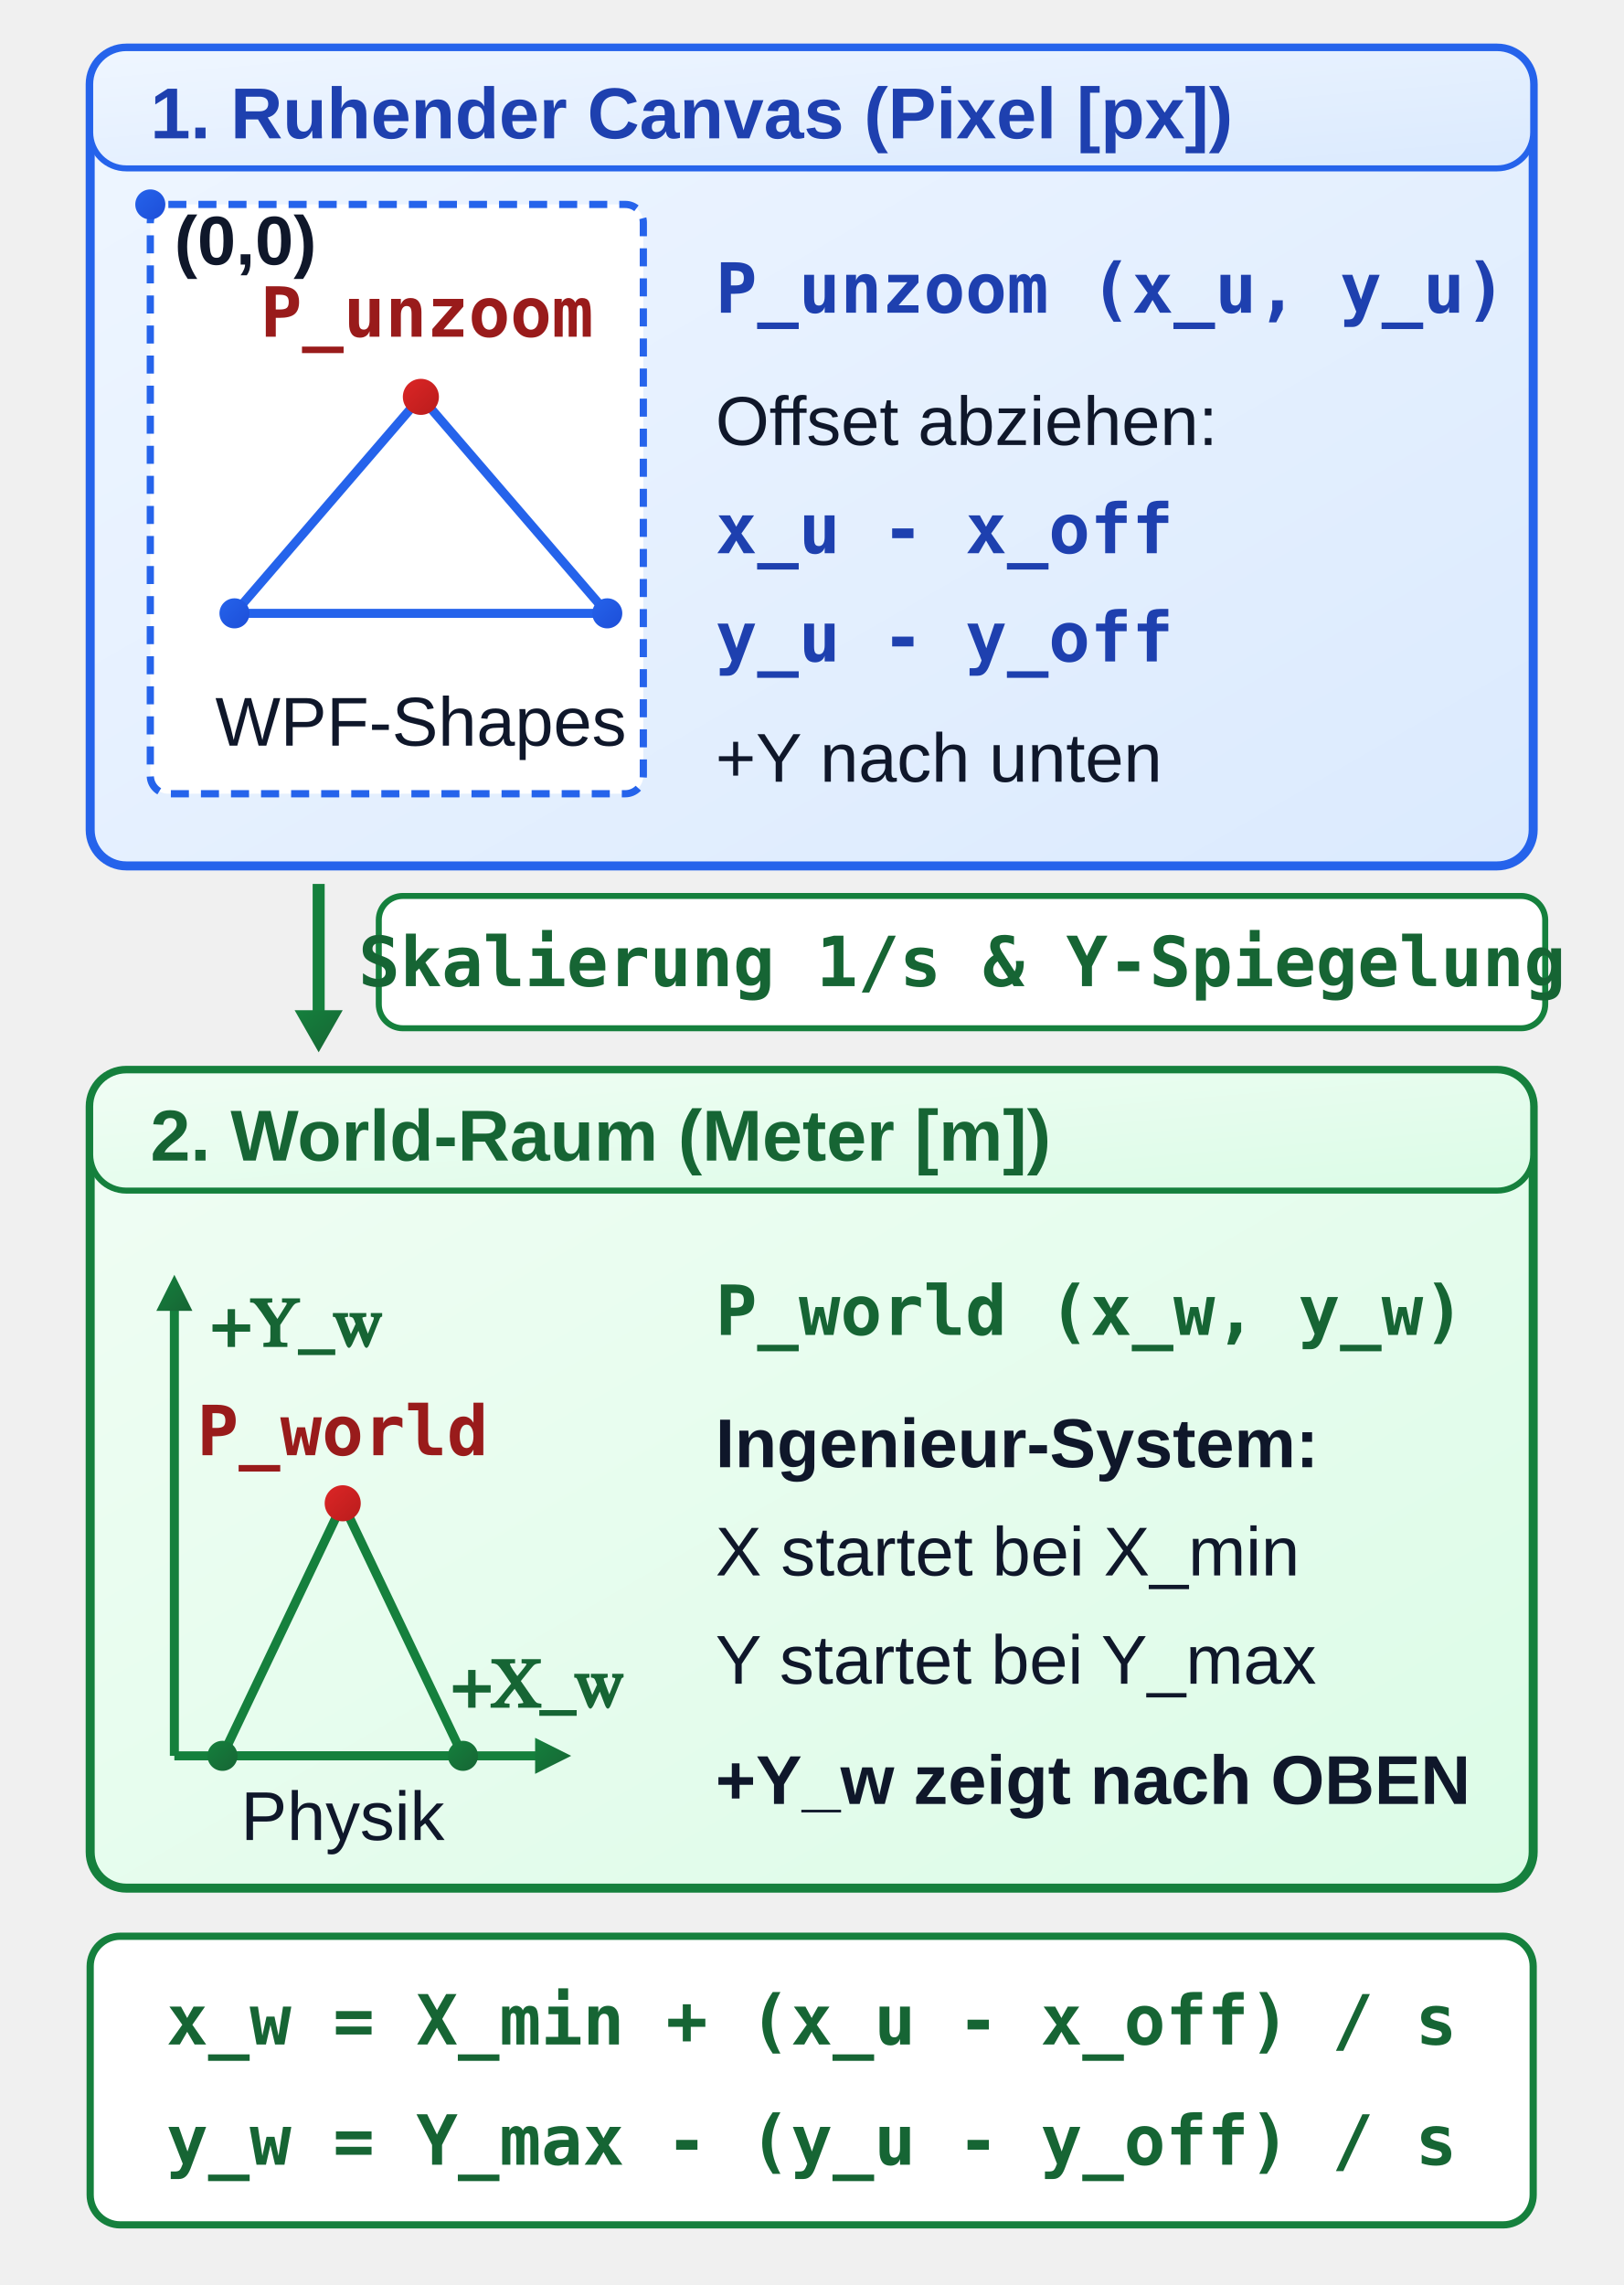
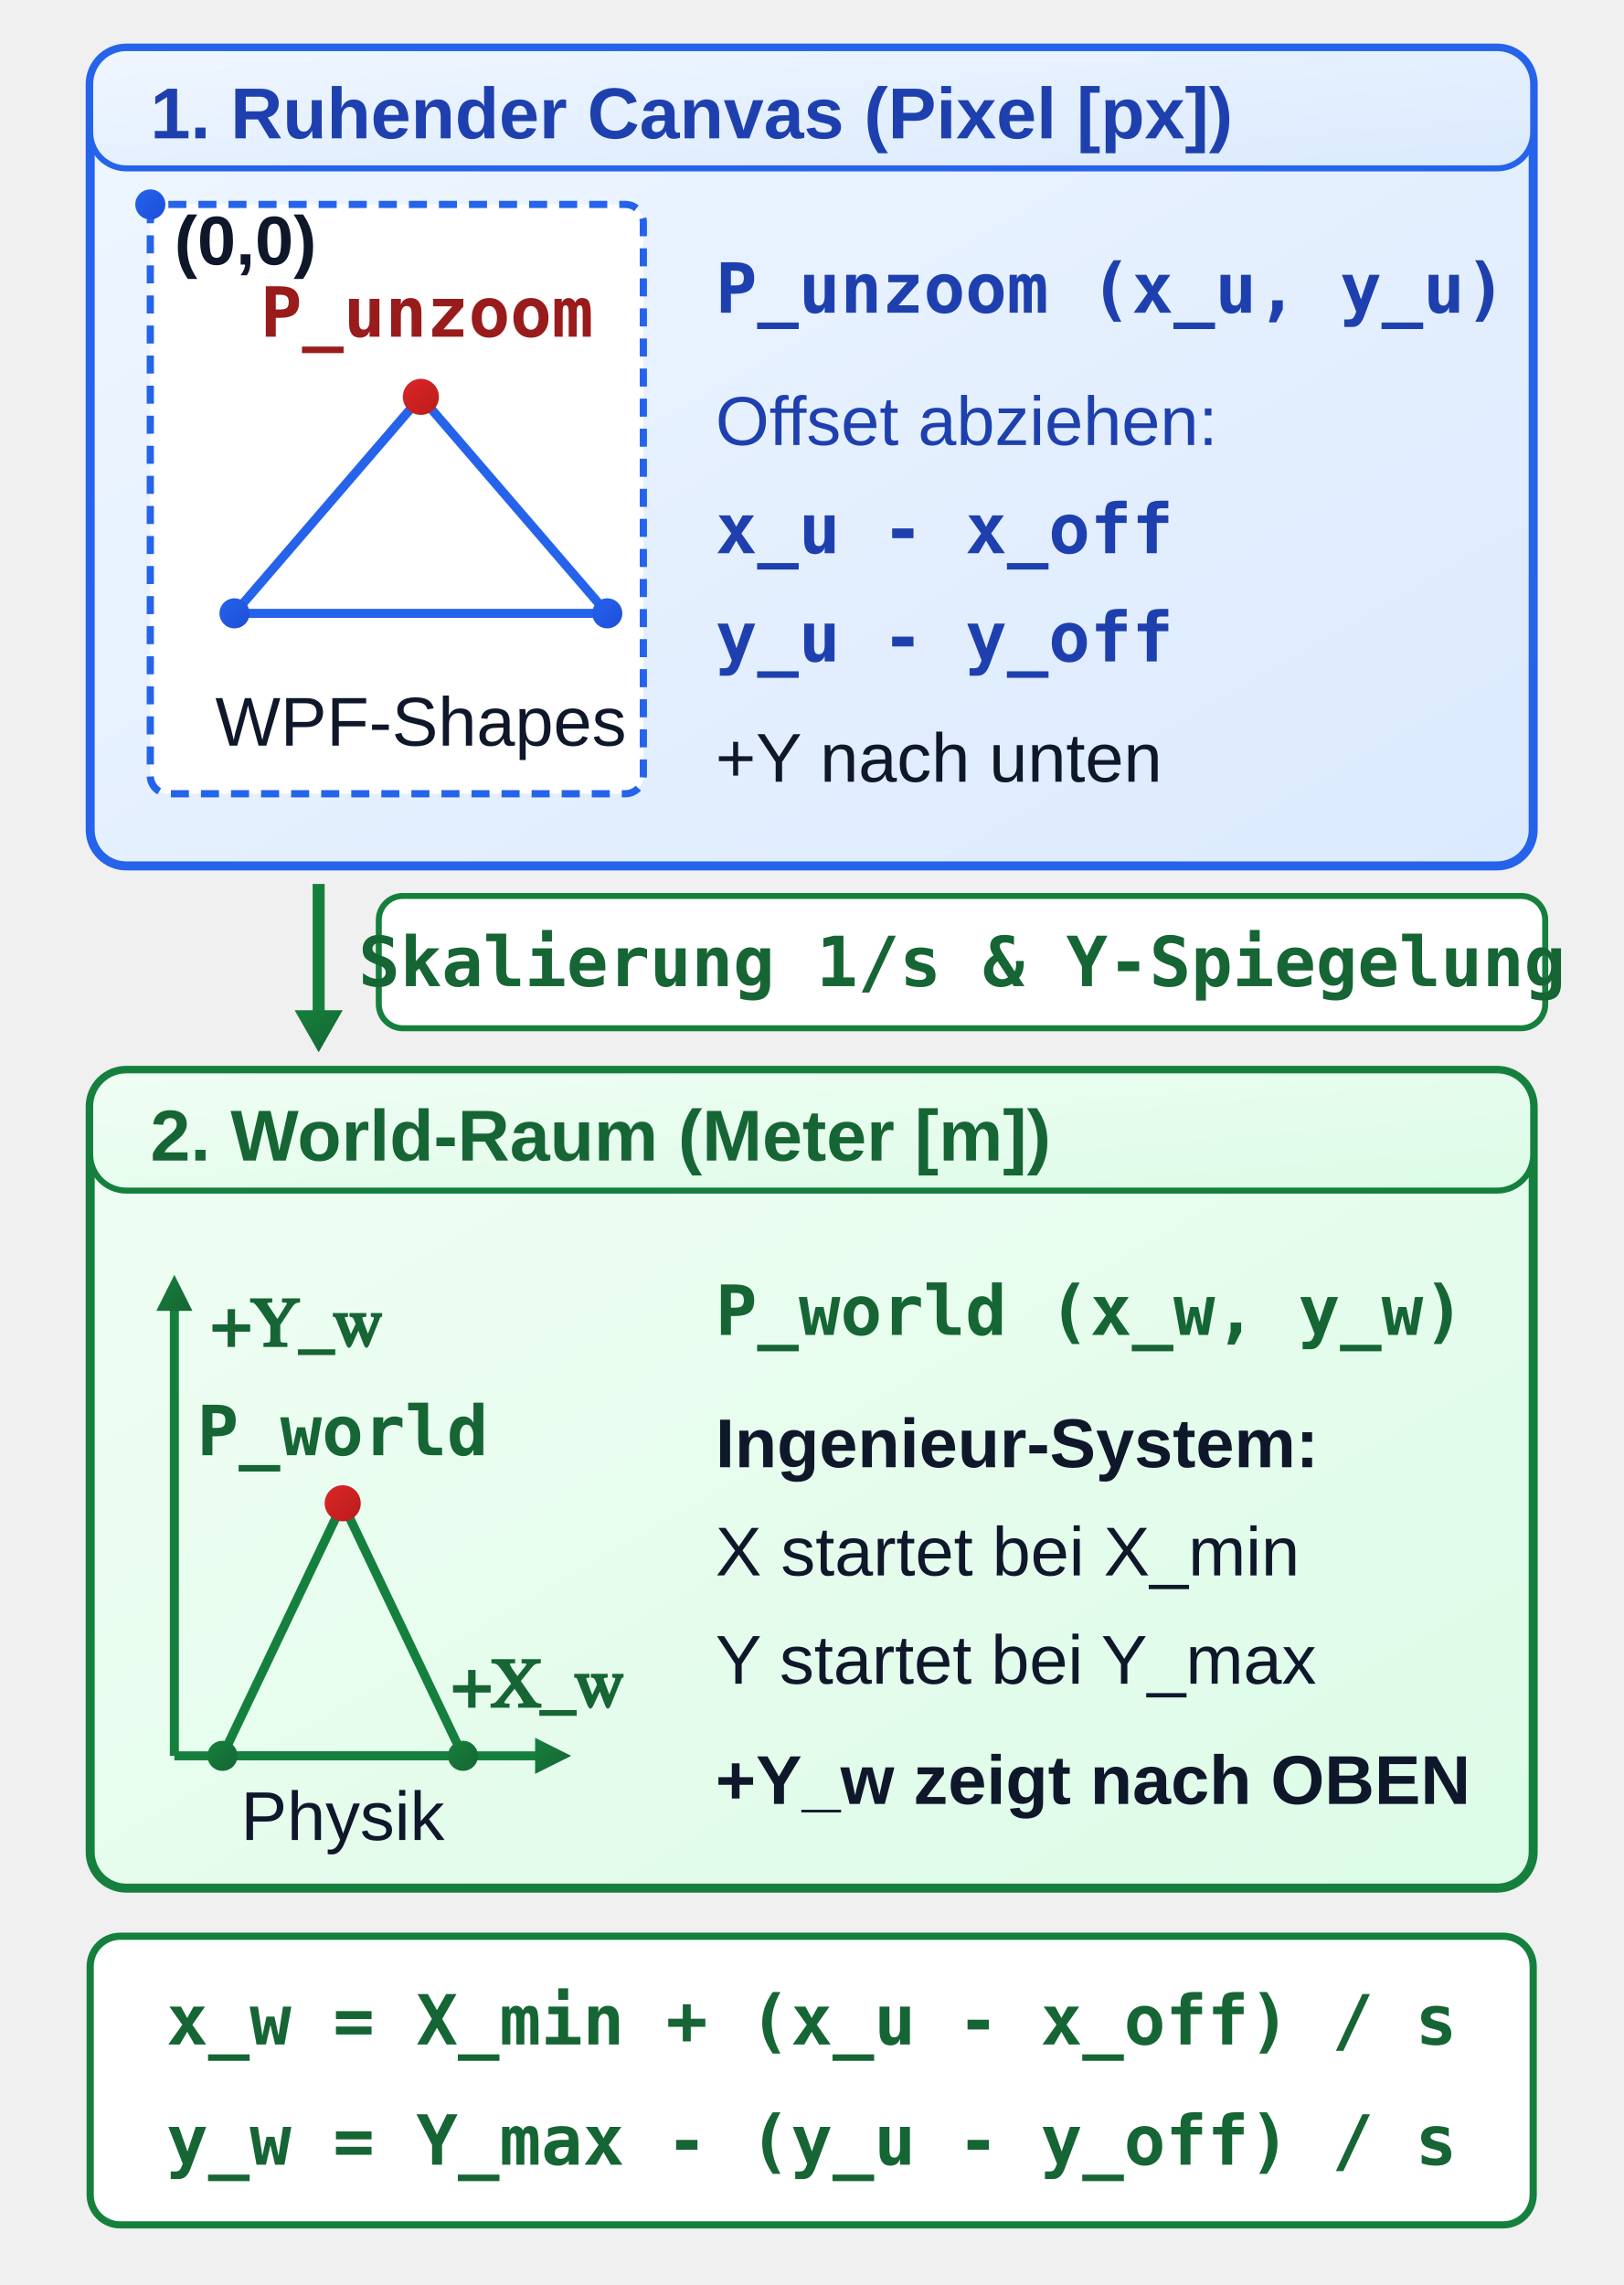
<svg xmlns="http://www.w3.org/2000/svg" viewBox="0 40 270 380" width="270" height="380">
  <defs>
    <linearGradient id="grad-sem-primary" x1="0%" y1="0%" x2="100%" y2="100%">
      <stop offset="0%" stop-color="#eff6ff" />
      <stop offset="100%" stop-color="#dbeafe" />
    </linearGradient>
    <linearGradient id="grad-sem-primary-fill" x1="0%" y1="0%" x2="100%" y2="100%">
      <stop offset="0%" stop-color="#2563eb" />
      <stop offset="100%" stop-color="#1d4ed8" />
    </linearGradient>
    <linearGradient id="grad-sem-success" x1="0%" y1="0%" x2="100%" y2="100%">
      <stop offset="0%" stop-color="#f0fdf4" />
      <stop offset="100%" stop-color="#dcfce7" />
    </linearGradient>
    <linearGradient id="grad-sem-success-fill" x1="0%" y1="0%" x2="100%" y2="100%">
      <stop offset="0%" stop-color="#15803d" />
      <stop offset="100%" stop-color="#166534" />
-     </linearGradient>
-     <linearGradient id="grad-sem-warning" x1="0%" y1="0%" x2="100%" y2="100%">
-       <stop offset="0%" stop-color="#fffbeb" />
-       <stop offset="100%" stop-color="#fef3c7" />
-     </linearGradient>
-     <linearGradient id="grad-sem-warning-fill" x1="0%" y1="0%" x2="100%" y2="100%">
-       <stop offset="0%" stop-color="#b45309" />
-       <stop offset="100%" stop-color="#92400e" />
    </linearGradient>
    <linearGradient id="grad-sem-danger" x1="0%" y1="0%" x2="100%" y2="100%">
      <stop offset="0%" stop-color="#fef2f2" />
      <stop offset="100%" stop-color="#fee2e2" />
    </linearGradient>
    <linearGradient id="grad-sem-danger-fill" x1="0%" y1="0%" x2="100%" y2="100%">
      <stop offset="0%" stop-color="#dc2626" />
      <stop offset="100%" stop-color="#b91c1c" />
    </linearGradient>
    <linearGradient id="grad-sem-muted" x1="0%" y1="0%" x2="100%" y2="100%">
      <stop offset="0%" stop-color="#f8fafc" />
      <stop offset="100%" stop-color="#e2e8f0" />
    </linearGradient>
    <linearGradient id="grad-sem-muted-fill" x1="0%" y1="0%" x2="100%" y2="100%">
      <stop offset="0%" stop-color="#475569" />
      <stop offset="100%" stop-color="#334155" />
    </linearGradient>
    <linearGradient id="grad-sem-neutral" x1="0%" y1="0%" x2="100%" y2="100%">
      <stop offset="0%" stop-color="#ffffff" />
      <stop offset="100%" stop-color="#f8fafc" />
    </linearGradient>
    <linearGradient id="grad-sem-neutral-fill" x1="0%" y1="0%" x2="100%" y2="100%">
      <stop offset="0%" stop-color="#334155" />
      <stop offset="100%" stop-color="#1e293b" />
    </linearGradient>
    <style>
      
/* @svg-palette:start */
      .sem-primary { fill: url(#grad-sem-primary); stroke: #2563eb; }
      .sem-primary-bg { fill: url(#grad-sem-primary); stroke: none; }
      .sem-primary-stroke { stroke: #2563eb; }
      .sem-primary-fill { fill: url(#grad-sem-primary-fill); }
      .sem-primary-text { fill: #1e40af; }
      .sem-success { fill: url(#grad-sem-success); stroke: #15803d; }
      .sem-success-bg { fill: url(#grad-sem-success); stroke: none; }
      .sem-success-stroke { stroke: #15803d; }
      .sem-success-fill { fill: url(#grad-sem-success-fill); }
      .sem-success-text { fill: #166534; }
-       .sem-warning { fill: url(#grad-sem-warning); stroke: #b45309; }
-       .sem-warning-bg { fill: url(#grad-sem-warning); stroke: none; }
-       .sem-warning-stroke { stroke: #b45309; }
-       .sem-warning-fill { fill: url(#grad-sem-warning-fill); }
-       .sem-warning-text { fill: #92400e; }
      .sem-danger { fill: url(#grad-sem-danger); stroke: #dc2626; }
      .sem-danger-bg { fill: url(#grad-sem-danger); stroke: none; }
      .sem-danger-stroke { stroke: #dc2626; }
      .sem-danger-fill { fill: url(#grad-sem-danger-fill); }
      .sem-danger-text { fill: #991b1b; }
      .sem-muted { fill: url(#grad-sem-muted); stroke: #94a3b8; }
      .sem-muted-bg { fill: url(#grad-sem-muted); stroke: none; }
      .sem-muted-stroke { stroke: #94a3b8; }
      .sem-muted-fill { fill: url(#grad-sem-muted-fill); }
      .sem-muted-text { fill: #334155; }
      .sem-neutral { fill: url(#grad-sem-neutral); stroke: #334155; }
      .sem-neutral-bg { fill: url(#grad-sem-neutral); stroke: none; }
      .sem-neutral-stroke { stroke: #334155; }
      .sem-neutral-fill { fill: url(#grad-sem-neutral-fill); }
      .sem-neutral-text { fill: #0f172a; }
      /* @svg-palette:end */
.hdr { font-family: 'Segoe UI', Arial, sans-serif; font-size: 14px; font-weight: bold;  text-anchor: middle; }
      .sub { font-family: 'Segoe UI', Arial, sans-serif; font-size: 12px;  text-anchor: middle; }
      .lbl { font-family: 'Segoe UI', Arial, sans-serif; font-size: 12px; font-weight: bold; }
      .desc { font-family: 'Segoe UI', Arial, sans-serif; font-size: 11.5px;  }
      .fml { font-family: 'Consolas', monospace; font-size: 11.5px; font-weight: bold; }
      .axis { font-family: 'Cambria Math', serif; font-size: 11.5px; font-weight: bold; }
    </style>
  </defs>
  <g transform="translate(15, 48)">
    <rect class="sem-primary" width="240" height="136" rx="6" stroke-width="1.5" />
    <rect class="sem-primary" x="0" y="0" width="240" height="20" rx="6" stroke="none" />
    <text x="10" y="15" class="lbl sem-primary-text">1. Ruhender Canvas (Pixel [px])</text>
    <rect class="sem-primary-stroke" x="10" y="26" width="82" height="98" rx="3" fill="#ffffff" stroke-width="1.2" stroke-dasharray="3,2" />
    <circle class="sem-primary-fill" cx="10" cy="26" r="2.5" />
    <text x="14" y="36" class="desc sem-neutral-text sem-primary-text" style="font-size: 11.5px;  font-weight: bold;">(0,0)</text>
    <polygon class="sem-primary-stroke" points="24,94 86,94 55,58" fill="none" stroke-width="1.5" />
    <circle class="sem-primary-fill" cx="24" cy="94" r="2.5" />
    <circle class="sem-primary-fill" cx="86" cy="94" r="2.5" />
    <circle class="sem-danger-fill" cx="55" cy="58" r="3" />
    <text x="56" y="48" class="fml sem-danger-text" style="font-size: 11.5px;  text-anchor: middle;">P_unzoom</text>
    <text x="55" y="116" class="desc sem-neutral-text sem-primary-text" style="font-size: 11.5px;  text-anchor: middle;">WPF-Shapes</text>
    <g transform="translate(104, 28)">
      <text x="0" y="16" class="fml sem-primary-text">P_unzoom (x_u, y_u)</text>
-       <text x="0" y="38" class="desc sem-neutral-text sem-warning-text">Offset abziehen:</text>
+       <text x="0" y="38" class="desc sem-primary-text">Offset abziehen:</text>
      <text x="0" y="56" class="fml sem-primary-text">x_u - x_off</text>
      <text x="0" y="74" class="fml sem-primary-text">y_u - y_off</text>
      <text x="0" y="94" class="desc sem-neutral-text sem-muted-text" style="font-size: 11.5px;">+Y nach unten</text>
    </g>
  </g>
  <g transform="translate(15, 187)">
    <line class="sem-success-stroke" x1="38" y1="0" x2="38" y2="24" stroke-width="2" />
    <polygon class="sem-success-fill" points="38,28 34,21 42,21" />
    <rect class="sem-success-stroke" x="48" y="2" width="194" height="22" rx="4" fill="#ffffff" stroke-width="1" />
    <text x="145" y="17" class="fml sem-success-text" style="font-size: 11.5px;  text-anchor: middle;">Skalierung 1/s &amp; Y-Spiegelung</text>
  </g>
  <g transform="translate(15, 218)">
    <rect class="sem-success" width="240" height="136" rx="6" stroke-width="1.5" />
    <rect class="sem-success" x="0" y="0" width="240" height="20" rx="6" stroke="none" />
    <text x="10" y="15" class="lbl sem-success-text">2. World-Raum (Meter [m])</text>
    <g transform="translate(14, 114)">
      <line class="sem-success-stroke" x1="0" y1="0" x2="62" y2="0" stroke-width="1.5" />
      <polygon class="sem-success-fill" points="66,0 60,-3 60,3" />
      <text x="46" y="-8" class="axis sem-success-text">+X_w</text>
      <line class="sem-success-stroke" x1="0" y1="0" x2="0" y2="-76" stroke-width="1.5" />
      <polygon class="sem-success-fill" points="0,-80 -3,-74 3,-74" />
      <text x="6" y="-68" class="axis sem-success-text">+Y_w</text>
      <polygon class="sem-success-stroke" points="8,0 48,0 28,-42" fill="none" stroke-width="1.5" />
      <circle class="sem-success-fill" cx="8" cy="0" r="2.5" />
      <circle class="sem-success-fill" cx="48" cy="0" r="2.5" />
      <circle class="sem-danger-fill" cx="28" cy="-42" r="3" />
-       <text x="28" y="-50" class="fml sem-danger-text" style="font-size: 11.5px;  text-anchor: middle;">P_world</text>
+       <text x="28" y="-50" class="fml sem-success-text" style="font-size: 11.5px;  text-anchor: middle;">P_world</text>
      <text x="28" y="14" class="desc sem-neutral-text sem-success-text" style="font-size: 11.5px;  text-anchor: middle;">Physik</text>
    </g>
    <g transform="translate(104, 28)">
      <text x="0" y="16" class="fml sem-success-text">P_world (x_w, y_w)</text>
      <text x="0" y="38" class="desc sem-neutral-text sem-success-text" style="font-weight: bold;">Ingenieur-System:</text>
      <text x="0" y="56" class="desc sem-neutral-text sem-success-text">X startet bei X_min</text>
      <text x="0" y="74" class="desc sem-neutral-text sem-success-text">Y startet bei Y_max</text>
      <text x="0" y="94" class="desc sem-neutral-text sem-success-text" style="font-size: 11.5px;  font-weight: bold;">+Y_w zeigt nach OBEN</text>
    </g>
  </g>
  <rect class="sem-success-stroke" x="15" y="362" width="240" height="48" rx="5" fill="#ffffff" stroke-width="1.2" />
  <text x="135" y="380" class="fml sem-success-text" style="text-anchor: middle;">x_w = X_min + (x_u - x_off) / s</text>
  <text x="135" y="400" class="fml sem-success-text" style="text-anchor: middle;">y_w = Y_max - (y_u - y_off) / s</text>
</svg>
